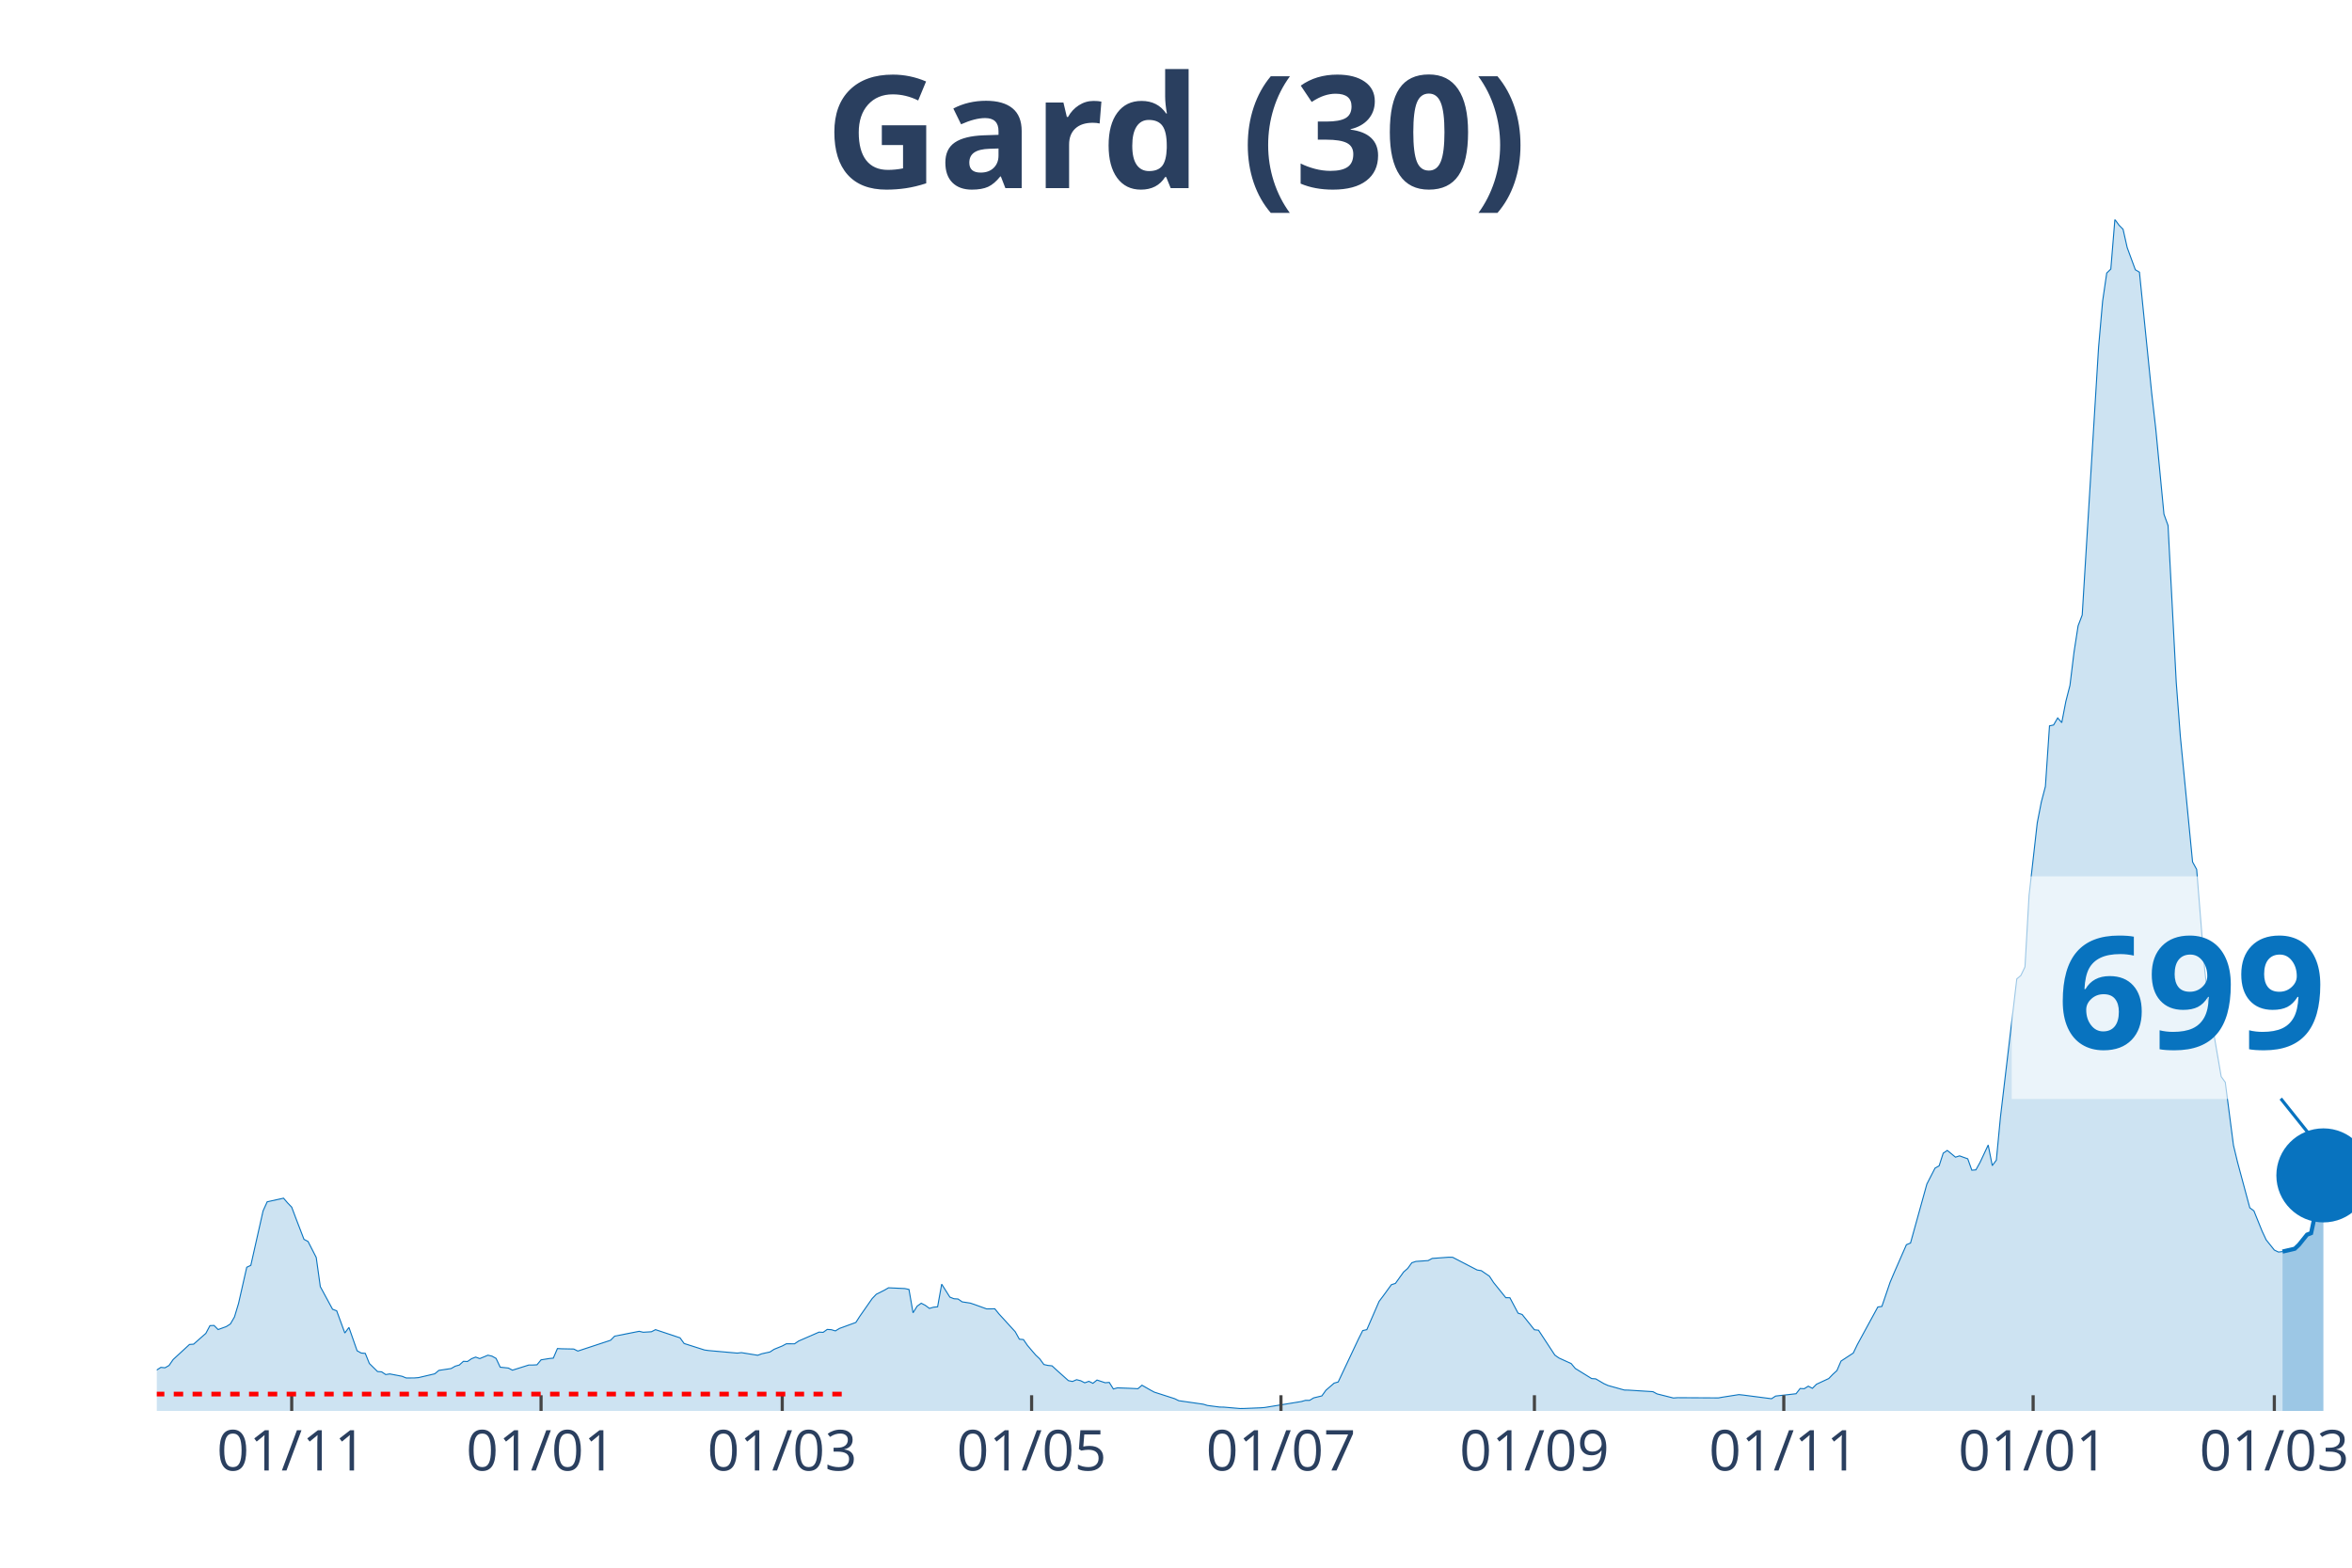
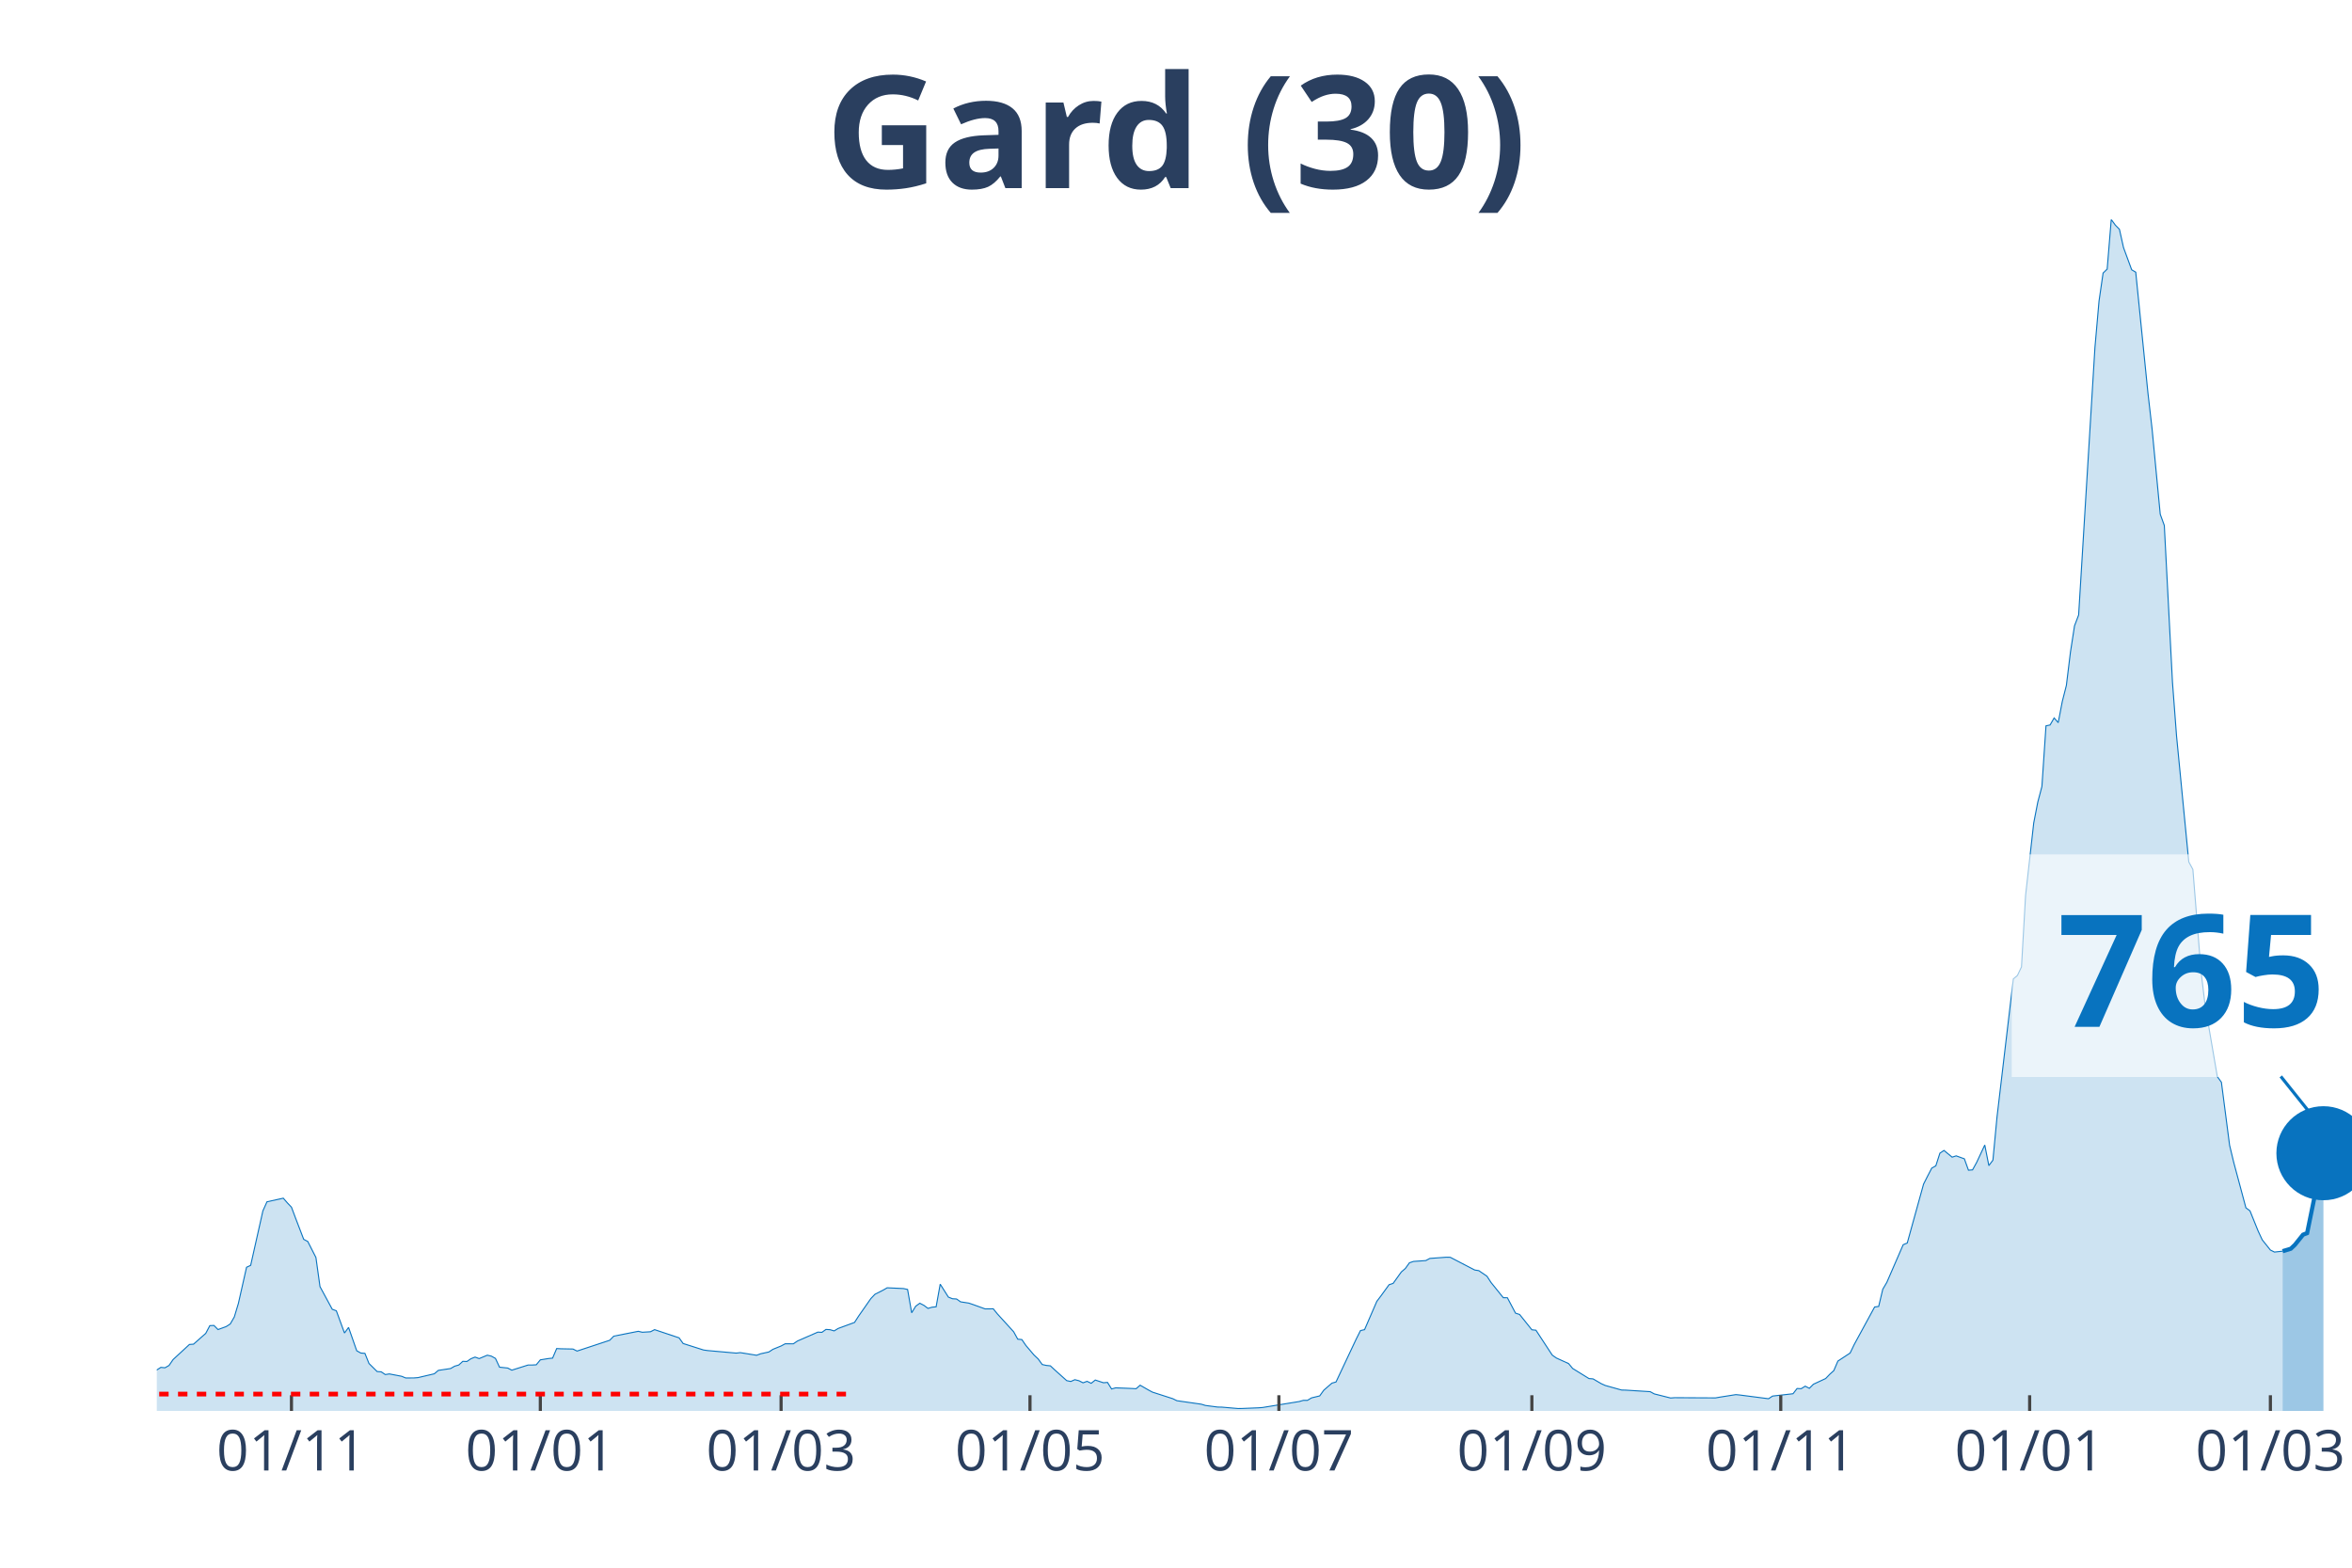
<svg xmlns="http://www.w3.org/2000/svg" class="main-svg" width="1125" height="750" style="" viewBox="0 0 750 500">
  <rect x="0" y="0" width="750" height="500" style="fill: rgb(0, 0, 0); fill-opacity: 0;" />
-   <defs id="defs-646231">
+   <defs id="defs-f9dc4d">
    <g class="clips">
-       <clipPath id="clip646231xyplot" class="plotclip">
+       <clipPath id="clipf9dc4dxyplot" class="plotclip">
        <rect width="700" height="380" />
      </clipPath>
-       <clipPath class="axesclip" id="clip646231x">
+       <clipPath class="axesclip" id="clipf9dc4dx">
        <rect x="50" y="0" width="700" height="500" />
      </clipPath>
-       <clipPath class="axesclip" id="clip646231y">
+       <clipPath class="axesclip" id="clipf9dc4dy">
        <rect x="0" y="70" width="750" height="380" />
      </clipPath>
-       <clipPath class="axesclip" id="clip646231xy">
+       <clipPath class="axesclip" id="clipf9dc4dxy">
        <rect x="50" y="70" width="700" height="380" />
      </clipPath>
    </g>
    <g class="gradients" />
  </defs>
  <g class="bglayer">
    <rect class="bg" x="50" y="70" width="700" height="380" style="fill: rgb(0, 0, 0); fill-opacity: 0; stroke-width: 0;" />
  </g>
  <g class="layer-below">
    <g class="imagelayer" />
    <g class="shapelayer" />
  </g>
  <g class="cartesianlayer">
    <g class="subplot xy">
      <g class="layer-subplot">
        <g class="shapelayer" />
        <g class="imagelayer" />
      </g>
      <g class="gridlayer">
        <g class="x">
-           <path class="xgrid crisp" transform="translate(93.02,0)" d="M0,70v380" style="stroke: rgb(255, 255, 255); stroke-opacity: 1; stroke-width: 1px;" />
-           <path class="xgrid crisp" transform="translate(172.53,0)" d="M0,70v380" style="stroke: rgb(255, 255, 255); stroke-opacity: 1; stroke-width: 1px;" />
-           <path class="xgrid crisp" transform="translate(249.44,0)" d="M0,70v380" style="stroke: rgb(255, 255, 255); stroke-opacity: 1; stroke-width: 1px;" />
-           <path class="xgrid crisp" transform="translate(328.96,0)" d="M0,70v380" style="stroke: rgb(255, 255, 255); stroke-opacity: 1; stroke-width: 1px;" />
-           <path class="xgrid crisp" transform="translate(408.47,0)" d="M0,70v380" style="stroke: rgb(255, 255, 255); stroke-opacity: 1; stroke-width: 1px;" />
-           <path class="xgrid crisp" transform="translate(489.29,0)" d="M0,70v380" style="stroke: rgb(255, 255, 255); stroke-opacity: 1; stroke-width: 1px;" />
-           <path class="xgrid crisp" transform="translate(568.81,0)" d="M0,70v380" style="stroke: rgb(255, 255, 255); stroke-opacity: 1; stroke-width: 1px;" />
-           <path class="xgrid crisp" transform="translate(648.32,0)" d="M0,70v380" style="stroke: rgb(255, 255, 255); stroke-opacity: 1; stroke-width: 1px;" />
-           <path class="xgrid crisp" transform="translate(725.23,0)" d="M0,70v380" style="stroke: rgb(255, 255, 255); stroke-opacity: 1; stroke-width: 1px;" />
+           <path class="xgrid crisp" transform="translate(92.94,0)" d="M0,70v380" style="stroke: rgb(255, 255, 255); stroke-opacity: 1; stroke-width: 1px;" />
+           <path class="xgrid crisp" transform="translate(172.3,0)" d="M0,70v380" style="stroke: rgb(255, 255, 255); stroke-opacity: 1; stroke-width: 1px;" />
+           <path class="xgrid crisp" transform="translate(249.07,0)" d="M0,70v380" style="stroke: rgb(255, 255, 255); stroke-opacity: 1; stroke-width: 1px;" />
+           <path class="xgrid crisp" transform="translate(328.44,0)" d="M0,70v380" style="stroke: rgb(255, 255, 255); stroke-opacity: 1; stroke-width: 1px;" />
+           <path class="xgrid crisp" transform="translate(407.81,0)" d="M0,70v380" style="stroke: rgb(255, 255, 255); stroke-opacity: 1; stroke-width: 1px;" />
+           <path class="xgrid crisp" transform="translate(488.48,0)" d="M0,70v380" style="stroke: rgb(255, 255, 255); stroke-opacity: 1; stroke-width: 1px;" />
+           <path class="xgrid crisp" transform="translate(567.84,0)" d="M0,70v380" style="stroke: rgb(255, 255, 255); stroke-opacity: 1; stroke-width: 1px;" />
+           <path class="xgrid crisp" transform="translate(647.21,0)" d="M0,70v380" style="stroke: rgb(255, 255, 255); stroke-opacity: 1; stroke-width: 1px;" />
+           <path class="xgrid crisp" transform="translate(723.98,0)" d="M0,70v380" style="stroke: rgb(255, 255, 255); stroke-opacity: 1; stroke-width: 1px;" />
        </g>
        <g class="y" />
      </g>
      <g class="zerolinelayer" />
      <path class="xlines-below" />
      <path class="ylines-below" />
      <g class="overlines-below" />
      <g class="xaxislayer-below" />
      <g class="yaxislayer-below" />
      <g class="overaxes-below" />
-       <g class="plot" transform="translate(50, 70)" clip-path="url('#clip646231xyplot')">
+       <g class="plot" transform="translate(50, 70)" clip-path="url('#clipf9dc4dxyplot')">
        <g class="scatterlayer mlayer">
-           <g class="trace scatter trace1733e6" style="stroke-miterlimit: 2;">
+           <g class="trace scatter tracef3afeb" style="stroke-miterlimit: 2;">
            <g class="fills">
              <g>
-                 <path class="js-fill" d="M677.84,380L-177.28,380L-177.28,379.01L-159.03,379.57L-157.73,379.66L-143.39,378.16L-142.09,378.18L-131.66,379.33L-130.35,379.28L-116.01,379.43L-114.71,379.47L-101.68,379.78L-100.37,379.74L-66.48,377.66L-65.18,377.47L-57.36,375.97L-56.05,375.75L-40.41,374.27L-39.11,373.63L-35.2,372.45L-33.89,372.31L-18.25,370.08L-16.95,369.65L-14.34,368.7L-13.04,368.32L-5.21,368.6L-3.91,368.72L-2.61,368.93L-1.3,367.77L1.3,366.11L2.61,366.24L3.91,365.5L5.21,363.61L10.43,358.8L11.73,358.71L15.64,355.26L16.95,352.8L18.25,352.74L19.55,354.05L22.16,353.1L23.46,352.27L24.77,350.02L26.07,345.7L28.68,334.18L29.98,333.57L33.89,316.2L35.2,313.3L40.41,312.15L41.71,313.65L43.02,315.02L44.32,318.48L46.93,325.27L48.23,325.96L50.84,331.06L52.14,340.36L56.05,347.58L57.36,348.06L59.96,355.15L61.27,353.37L63.87,360.81L65.18,361.54L66.48,361.64L67.78,364.87L70.39,367.44L71.69,367.53L73,368.4L74.3,368.2L78.21,368.95L79.52,369.49L82.12,369.48L83.43,369.38L88.64,368.16L89.94,367.07L93.85,366.48L95.16,365.73L96.46,365.36L97.77,364.18L99.07,364.24L100.37,363.34L101.68,362.83L102.98,363.31L105.59,362.23L106.89,362.53L108.19,363.25L109.5,366.05L112.1,366.32L113.41,367L118.62,365.36L119.93,365.36L121.23,365.29L122.53,363.71L125.14,363.29L126.44,363.16L127.75,360.11L129.05,360.18L132.96,360.26L134.26,360.91L144.69,357.47L146,356.15L153.82,354.61L155.12,354.91L157.73,354.75L159.03,354.08L166.85,356.69L168.16,358.5L174.67,360.57L175.98,360.75L185.1,361.56L186.41,361.41L191.62,362.25L192.92,361.77L195.53,361.2L196.83,360.35L199.44,359.29L200.74,358.59L203.35,358.6L204.66,357.71L211.17,354.87L212.48,354.94L213.78,354.01L215.08,354.09L216.39,354.48L217.69,353.69L222.91,351.78L224.21,349.76L228.12,344.16L229.42,342.8L232.03,341.48L233.33,340.73L238.55,340.97L239.85,341.26L241.15,348.7L242.46,346.59L243.76,345.65L245.07,346.33L246.37,347.3L247.67,346.92L248.98,346.79L250.28,339.57L252.89,343.7L254.19,344.22L255.49,344.3L256.8,345.21L259.4,345.61L260.71,346.05L264.62,347.46L265.92,347.45L267.23,347.43L268.53,349.04L273.74,354.75L275.05,357.12L276.35,357.24L277.65,359.13L280.26,362.19L281.56,363.41L282.87,365.2L284.17,365.49L285.47,365.62L286.78,366.84L290.69,370.34L291.99,370.61L293.3,370.04L294.6,370.37L295.9,371.03L297.21,370.56L298.51,371.19L299.81,370.15L302.42,371.01L303.72,370.91L305.03,373L306.33,372.64L310.24,372.79L311.55,372.85L312.85,372.92L314.15,371.8L316.76,373.3L318.06,374L324.58,376.1L325.88,376.74L333.71,377.86L335.01,378.26L338.92,378.77L340.22,378.79L345.44,379.24L346.74,379.22L351.96,379.01L353.26,378.91L364.99,377L366.29,376.63L367.6,376.63L368.9,375.84L371.51,375.21L372.81,373.4L375.42,371.14L376.72,370.77L381.94,359.7L383.24,356.95L384.54,354.37L385.85,354.08L389.76,345.06L391.06,343.34L393.67,339.75L394.97,339.32L397.58,335.69L398.88,334.56L400.19,332.75L401.49,332.32L405.4,332.05L406.7,331.36L411.92,330.98L413.22,331L421.04,335.06L422.35,335.26L424.95,337.04L426.26,339.04L430.17,343.89L431.47,343.9L434.08,348.82L435.38,349.24L439.29,354.12L440.6,354.26L445.81,362.2L447.11,363.12L451.02,364.9L452.33,366.46L457.54,369.68L458.85,369.78L461.45,371.3L462.76,371.89L467.97,373.34L469.27,373.37L477.09,373.86L478.4,374.57L483.61,375.88L484.92,375.78L497.95,375.85L499.26,375.62L504.47,374.8L505.77,374.93L514.9,376.11L516.2,375.26L522.72,374.52L524.02,372.85L525.33,372.91L526.63,372.11L527.93,372.79L529.24,371.49L533.15,369.67L534.45,368.32L535.75,367.14L537.06,364.1L540.97,361.54L542.27,358.83L548.79,346.86L550.09,346.67L552.7,338.99L554,335.92L557.91,326.99L559.22,326.45L564.43,307.66L565.74,305.09L567.04,302.56L568.34,301.83L569.65,297.79L570.95,296.92L573.56,299.06L574.86,298.65L577.47,299.59L578.77,303.22L580.07,303.12L581.38,300.76L583.99,295.19L585.29,301.76L586.59,300.02L587.9,286.27L593.11,242.21L594.41,241.12L595.72,238.38L597.02,215.58L599.63,192.48L600.93,185.8L602.23,180.84L603.54,161.5L604.84,161.23L606.15,158.98L607.45,160.47L608.75,153.72L610.06,148.61L611.36,137.98L612.66,129.59L613.97,126.15L619.18,40.82L620.48,26.04L621.79,17.08L623.09,15.82L624.39,0L625.7,1.81L627,3.13L628.31,8.96L630.91,16.03L632.22,16.81L636.13,55.43L637.43,66.81L640.04,94.01L641.34,97.59L643.95,147.55L645.25,164.73L649.16,204.91L650.47,207.3L653.07,239.76L654.38,250.65L658.29,273.38L659.59,275.18L662.2,295.27L663.5,300.67L667.41,315.22L668.72,316.19L671.32,322.63L672.63,325.44L675.23,328.69L676.54,329.33L677.84,329.18" style="fill: rgb(8, 115, 191); fill-opacity: 0.2; stroke-width: 0;" />
+                 <path class="js-fill" d="M677.88,380L-176.95,380L-176.95,379.01L-158.74,379.57L-157.43,379.66L-143.12,378.16L-141.82,378.18L-131.41,379.33L-130.11,379.28L-115.8,379.43L-114.5,379.47L-101.49,379.78L-100.19,379.74L-66.36,377.66L-65.06,377.47L-57.25,375.97L-55.95,375.75L-40.33,374.27L-39.03,373.63L-35.13,372.45L-33.83,372.31L-18.22,370.08L-16.91,369.65L-14.31,368.7L-13.01,368.32L-5.2,368.6L-3.9,368.72L-2.6,368.93L-1.3,367.77L1.3,366.11L2.6,366.24L3.9,365.5L5.2,363.61L10.41,358.8L11.71,358.71L15.61,355.26L16.91,352.8L18.22,352.74L19.52,354.05L22.12,353.1L23.42,352.27L24.72,350.02L26.02,345.7L28.62,334.18L29.93,333.57L33.83,316.2L35.13,313.3L40.33,312.15L41.64,313.65L42.94,315.02L44.24,318.48L46.84,325.27L48.14,325.96L50.74,331.06L52.04,340.36L55.95,347.58L57.25,348.06L59.85,355.15L61.15,353.37L63.75,360.81L65.06,361.54L66.36,361.64L67.66,364.87L70.26,367.44L71.56,367.53L72.86,368.4L74.16,368.2L78.07,368.95L79.37,369.49L81.97,369.48L83.27,369.38L88.48,368.16L89.78,367.07L93.68,366.48L94.98,365.73L96.28,365.36L97.58,364.18L98.88,364.24L100.19,363.34L101.49,362.83L102.79,363.31L105.39,362.23L106.69,362.53L107.99,363.25L109.29,366.05L111.9,366.32L113.2,367L118.4,365.36L119.7,365.36L121,365.29L122.3,363.71L124.91,363.29L126.21,363.16L127.51,360.11L128.81,360.18L132.71,360.26L134.01,360.91L144.42,357.47L145.72,356.15L153.53,354.61L154.83,354.91L157.43,354.75L158.74,354.08L166.54,356.69L167.84,358.5L174.35,360.57L175.65,360.75L184.76,361.56L186.06,361.41L191.26,362.25L192.57,361.77L195.17,361.2L196.47,360.35L199.07,359.29L200.37,358.59L202.97,358.6L204.28,357.71L210.78,354.87L212.08,354.94L213.38,354.01L214.68,354.09L215.99,354.48L217.29,353.69L222.49,351.78L223.79,349.76L227.7,344.16L229,342.8L231.6,341.48L232.9,340.73L238.1,340.97L239.41,341.26L240.71,348.7L242.01,346.59L243.31,345.65L244.61,346.33L245.91,347.3L247.21,346.92L248.51,346.79L249.81,339.57L252.42,343.7L253.72,344.22L255.02,344.3L256.32,345.21L258.92,345.61L260.22,346.05L264.13,347.46L265.43,347.45L266.73,347.43L268.03,349.04L273.23,354.75L274.54,357.12L275.84,357.24L277.14,359.13L279.74,362.19L281.04,363.41L282.34,365.2L283.64,365.49L284.94,365.62L286.25,366.84L290.15,370.34L291.45,370.61L292.75,370.04L294.05,370.37L295.35,371.03L296.65,370.56L297.96,371.19L299.26,370.15L301.86,371.01L303.16,370.91L304.46,373L305.76,372.64L309.67,372.79L310.97,372.85L312.27,372.92L313.57,371.8L316.17,373.3L317.47,374L323.98,376.1L325.28,376.74L333.09,377.86L334.39,378.26L338.29,378.77L339.59,378.79L344.8,379.24L346.1,379.22L351.3,379.01L352.6,378.91L364.31,377L365.61,376.63L366.91,376.63L368.22,375.84L370.82,375.21L372.12,373.4L374.72,371.14L376.02,370.77L381.23,359.7L382.53,356.95L383.83,354.37L385.13,354.08L389.03,345.06L390.33,343.34L392.94,339.75L394.24,339.32L396.84,335.69L398.14,334.56L399.44,332.75L400.74,332.32L404.65,332.05L405.95,331.36L411.15,330.98L412.45,331L420.26,335.06L421.56,335.26L424.16,337.04L425.46,339.04L429.37,343.89L430.67,343.9L433.27,348.82L434.57,349.24L438.48,354.12L439.78,354.26L444.98,362.2L446.28,363.12L450.19,364.9L451.49,366.46L456.69,369.68L457.99,369.78L460.59,371.3L461.9,371.89L467.1,373.34L468.4,373.37L476.21,373.86L477.51,374.57L482.71,375.88L484.01,375.78L497.03,375.85L498.33,375.62L503.53,374.8L504.83,374.93L513.94,376.11L515.24,375.26L521.75,374.52L523.05,372.85L524.35,372.91L525.65,372.11L526.95,372.79L528.25,371.49L532.16,369.67L533.46,368.32L534.76,367.14L536.06,364.1L539.96,361.54L541.26,358.83L547.77,346.86L549.07,346.67L550.37,341.2L551.67,338.99L556.88,326.99L558.18,326.45L563.38,307.66L564.68,305.09L565.99,302.56L567.29,301.83L568.59,297.79L569.89,296.92L572.49,299.06L573.79,298.65L576.39,299.59L577.7,303.22L579,303.12L580.3,300.76L582.9,295.19L584.2,301.76L585.5,300.02L586.8,286.27L592.01,242.21L593.31,241.12L594.61,238.38L595.91,215.58L598.51,192.48L599.81,185.8L601.12,180.84L602.42,161.5L603.72,161.23L605.02,158.98L606.32,160.47L607.62,153.72L608.92,148.61L610.22,137.98L611.52,129.59L612.83,126.15L618.03,40.82L619.33,26.04L620.63,17.08L621.93,15.82L623.23,0L624.54,1.81L625.84,3.13L627.14,8.96L629.74,16.03L631.04,16.81L634.94,55.43L636.25,66.81L638.85,94.01L640.15,97.59L642.75,147.55L644.05,164.73L647.96,204.91L649.26,207.3L651.86,239.76L653.16,250.65L657.06,273.38L658.36,275.18L660.97,295.27L662.27,300.67L666.17,315.22L667.47,316.19L670.07,322.63L671.38,325.44L673.98,328.69L675.28,329.33L677.88,329.05" style="fill: rgb(8, 115, 191); fill-opacity: 0.2; stroke-width: 0;" />
              </g>
            </g>
            <g class="errorbars" />
            <g class="lines">
-               <path class="js-line" d="M-177.28,379.01L-159.03,379.57L-157.73,379.66L-143.39,378.16L-142.09,378.18L-131.66,379.33L-130.35,379.28L-116.01,379.43L-114.71,379.47L-101.68,379.78L-100.37,379.74L-66.48,377.66L-65.18,377.47L-57.36,375.97L-56.05,375.75L-40.41,374.27L-39.11,373.63L-35.2,372.45L-33.89,372.31L-18.25,370.08L-16.95,369.65L-14.34,368.7L-13.04,368.32L-5.21,368.6L-3.91,368.72L-2.61,368.93L-1.3,367.77L1.3,366.11L2.61,366.24L3.91,365.5L5.21,363.61L10.43,358.8L11.73,358.71L15.64,355.26L16.95,352.8L18.25,352.74L19.55,354.05L22.16,353.1L23.46,352.27L24.77,350.02L26.07,345.7L28.68,334.18L29.98,333.57L33.89,316.2L35.2,313.3L40.41,312.15L41.71,313.65L43.02,315.02L44.32,318.48L46.93,325.27L48.23,325.96L50.84,331.06L52.14,340.36L56.05,347.58L57.36,348.06L59.96,355.15L61.27,353.37L63.87,360.81L65.18,361.54L66.48,361.64L67.78,364.87L70.39,367.44L71.69,367.53L73,368.4L74.3,368.2L78.21,368.95L79.52,369.49L82.12,369.48L83.43,369.38L88.64,368.16L89.94,367.07L93.85,366.48L95.16,365.73L96.46,365.36L97.77,364.18L99.07,364.24L100.37,363.34L101.68,362.83L102.98,363.31L105.59,362.23L106.89,362.53L108.19,363.25L109.5,366.05L112.1,366.32L113.41,367L118.62,365.36L119.93,365.36L121.23,365.29L122.53,363.71L125.14,363.29L126.44,363.16L127.75,360.11L129.05,360.18L132.96,360.26L134.26,360.91L144.69,357.47L146,356.15L153.82,354.61L155.12,354.91L157.73,354.75L159.03,354.08L166.85,356.69L168.16,358.5L174.67,360.57L175.98,360.75L185.1,361.56L186.41,361.41L191.62,362.25L192.92,361.77L195.53,361.2L196.83,360.35L199.44,359.29L200.74,358.59L203.35,358.6L204.66,357.71L211.17,354.87L212.48,354.94L213.78,354.01L215.08,354.09L216.39,354.48L217.69,353.69L222.91,351.78L224.21,349.76L228.12,344.16L229.42,342.8L232.03,341.48L233.33,340.73L238.55,340.97L239.85,341.26L241.15,348.7L242.46,346.59L243.76,345.65L245.07,346.33L246.37,347.3L247.67,346.92L248.98,346.79L250.28,339.57L252.89,343.7L254.19,344.22L255.49,344.3L256.8,345.21L259.4,345.61L260.71,346.05L264.62,347.46L265.92,347.45L267.23,347.43L268.53,349.04L273.74,354.75L275.05,357.12L276.35,357.24L277.65,359.13L280.26,362.19L281.56,363.41L282.87,365.2L284.17,365.49L285.47,365.62L286.78,366.84L290.69,370.34L291.99,370.61L293.3,370.04L294.6,370.37L295.9,371.03L297.21,370.56L298.51,371.19L299.81,370.15L302.42,371.01L303.72,370.91L305.03,373L306.33,372.64L310.24,372.79L311.55,372.85L312.85,372.92L314.15,371.8L316.76,373.3L318.06,374L324.58,376.1L325.88,376.74L333.71,377.86L335.01,378.26L338.92,378.77L340.22,378.79L345.44,379.24L346.74,379.22L351.96,379.01L353.26,378.91L364.99,377L366.29,376.63L367.6,376.63L368.9,375.84L371.51,375.21L372.81,373.4L375.42,371.14L376.72,370.77L381.94,359.7L383.24,356.95L384.54,354.37L385.85,354.08L389.76,345.06L391.06,343.34L393.67,339.75L394.97,339.32L397.58,335.69L398.88,334.56L400.19,332.75L401.49,332.32L405.4,332.05L406.7,331.36L411.92,330.98L413.22,331L421.04,335.06L422.35,335.26L424.95,337.04L426.26,339.04L430.17,343.89L431.47,343.9L434.08,348.82L435.38,349.24L439.29,354.12L440.6,354.26L445.81,362.2L447.11,363.12L451.02,364.9L452.33,366.46L457.54,369.68L458.85,369.78L461.45,371.3L462.76,371.89L467.97,373.34L469.27,373.37L477.09,373.86L478.4,374.57L483.61,375.88L484.92,375.78L497.95,375.85L499.26,375.62L504.47,374.8L505.77,374.93L514.9,376.11L516.2,375.26L522.72,374.52L524.02,372.85L525.33,372.91L526.63,372.11L527.93,372.79L529.24,371.49L533.15,369.67L534.45,368.32L535.75,367.14L537.06,364.1L540.97,361.54L542.27,358.83L548.79,346.86L550.09,346.67L552.7,338.99L554,335.92L557.91,326.99L559.22,326.45L564.43,307.66L565.74,305.09L567.04,302.56L568.34,301.83L569.65,297.79L570.95,296.92L573.56,299.06L574.86,298.65L577.47,299.59L578.77,303.22L580.07,303.12L581.38,300.76L583.99,295.19L585.29,301.76L586.59,300.02L587.9,286.27L593.11,242.21L594.41,241.12L595.72,238.38L597.02,215.58L599.63,192.48L600.93,185.8L602.23,180.84L603.54,161.5L604.84,161.23L606.15,158.98L607.45,160.47L608.75,153.72L610.06,148.61L611.36,137.98L612.66,129.59L613.97,126.15L619.18,40.82L620.48,26.04L621.79,17.08L623.09,15.82L624.39,0L625.7,1.81L627,3.13L628.31,8.96L630.91,16.03L632.22,16.81L636.13,55.43L637.43,66.81L640.04,94.01L641.34,97.59L643.95,147.55L645.25,164.73L649.16,204.91L650.47,207.3L653.07,239.76L654.38,250.65L658.29,273.38L659.59,275.18L662.2,295.27L663.5,300.67L667.41,315.22L668.72,316.19L671.32,322.63L672.63,325.44L675.23,328.69L676.54,329.33L677.84,329.18" style="vector-effect: non-scaling-stroke; fill: none; stroke: rgb(8, 115, 191); stroke-opacity: 1; stroke-width: 0.5px; opacity: 1;" />
+               <path class="js-line" d="M-176.95,379.01L-158.74,379.57L-157.43,379.66L-143.12,378.16L-141.82,378.18L-131.41,379.33L-130.11,379.28L-115.8,379.43L-114.5,379.47L-101.49,379.78L-100.19,379.74L-66.36,377.66L-65.06,377.47L-57.25,375.97L-55.95,375.75L-40.33,374.27L-39.03,373.63L-35.13,372.45L-33.83,372.31L-18.22,370.08L-16.91,369.65L-14.31,368.7L-13.01,368.32L-5.2,368.6L-3.9,368.72L-2.6,368.93L-1.3,367.77L1.3,366.11L2.6,366.24L3.9,365.5L5.2,363.61L10.41,358.8L11.71,358.71L15.61,355.26L16.91,352.8L18.22,352.74L19.52,354.05L22.12,353.1L23.42,352.27L24.72,350.02L26.02,345.7L28.62,334.18L29.93,333.57L33.83,316.2L35.13,313.3L40.33,312.15L41.64,313.65L42.94,315.02L44.24,318.48L46.84,325.27L48.14,325.96L50.74,331.06L52.04,340.36L55.95,347.58L57.25,348.06L59.85,355.15L61.15,353.37L63.75,360.81L65.06,361.54L66.36,361.64L67.66,364.87L70.26,367.44L71.56,367.53L72.86,368.4L74.16,368.2L78.07,368.95L79.37,369.49L81.97,369.48L83.27,369.38L88.48,368.16L89.78,367.07L93.68,366.48L94.98,365.73L96.28,365.36L97.58,364.18L98.88,364.24L100.19,363.34L101.49,362.83L102.79,363.31L105.39,362.23L106.69,362.53L107.99,363.25L109.29,366.05L111.9,366.32L113.2,367L118.4,365.36L119.7,365.36L121,365.29L122.3,363.71L124.91,363.29L126.21,363.16L127.51,360.11L128.81,360.18L132.71,360.26L134.01,360.91L144.42,357.47L145.72,356.15L153.53,354.61L154.83,354.91L157.43,354.75L158.74,354.08L166.54,356.69L167.84,358.5L174.35,360.57L175.65,360.75L184.76,361.56L186.06,361.41L191.26,362.25L192.57,361.77L195.17,361.2L196.47,360.35L199.07,359.29L200.37,358.59L202.97,358.6L204.28,357.71L210.78,354.87L212.08,354.94L213.38,354.01L214.68,354.09L215.99,354.48L217.29,353.69L222.49,351.78L223.79,349.76L227.7,344.16L229,342.8L231.6,341.48L232.9,340.73L238.1,340.97L239.41,341.26L240.71,348.7L242.01,346.59L243.31,345.65L244.61,346.33L245.91,347.3L247.21,346.92L248.51,346.79L249.81,339.57L252.42,343.7L253.72,344.22L255.02,344.3L256.32,345.21L258.92,345.61L260.22,346.05L264.13,347.46L265.43,347.45L266.73,347.43L268.03,349.04L273.23,354.75L274.54,357.12L275.84,357.24L277.14,359.13L279.74,362.19L281.04,363.41L282.34,365.2L283.64,365.49L284.94,365.62L286.25,366.84L290.15,370.34L291.45,370.61L292.75,370.04L294.05,370.37L295.35,371.03L296.65,370.56L297.96,371.19L299.26,370.15L301.86,371.01L303.16,370.91L304.46,373L305.76,372.64L309.67,372.79L310.97,372.85L312.27,372.92L313.57,371.8L316.17,373.3L317.47,374L323.98,376.1L325.28,376.74L333.09,377.86L334.39,378.26L338.29,378.77L339.59,378.79L344.8,379.24L346.1,379.22L351.3,379.01L352.6,378.91L364.31,377L365.61,376.63L366.91,376.63L368.22,375.84L370.82,375.21L372.12,373.4L374.72,371.14L376.02,370.77L381.23,359.7L382.53,356.95L383.83,354.37L385.13,354.08L389.03,345.06L390.33,343.34L392.94,339.75L394.24,339.32L396.84,335.69L398.14,334.56L399.44,332.75L400.74,332.32L404.65,332.05L405.95,331.36L411.15,330.98L412.45,331L420.26,335.06L421.56,335.26L424.16,337.04L425.46,339.04L429.37,343.89L430.67,343.9L433.27,348.82L434.57,349.24L438.48,354.12L439.78,354.26L444.98,362.2L446.28,363.12L450.19,364.9L451.49,366.46L456.69,369.68L457.99,369.78L460.59,371.3L461.9,371.89L467.1,373.34L468.4,373.37L476.21,373.86L477.51,374.57L482.71,375.88L484.01,375.78L497.03,375.85L498.33,375.62L503.53,374.8L504.83,374.93L513.94,376.11L515.24,375.26L521.75,374.52L523.05,372.85L524.35,372.91L525.65,372.11L526.95,372.79L528.25,371.49L532.16,369.67L533.46,368.32L534.76,367.14L536.06,364.1L539.96,361.54L541.26,358.83L547.77,346.86L549.07,346.67L550.37,341.2L551.67,338.99L556.88,326.99L558.18,326.45L563.38,307.66L564.68,305.09L565.99,302.56L567.29,301.83L568.59,297.79L569.89,296.92L572.49,299.06L573.79,298.65L576.39,299.59L577.7,303.22L579,303.12L580.3,300.76L582.9,295.19L584.2,301.76L585.5,300.02L586.8,286.27L592.01,242.21L593.31,241.12L594.61,238.38L595.91,215.58L598.51,192.48L599.81,185.8L601.12,180.84L602.42,161.5L603.72,161.23L605.02,158.98L606.32,160.47L607.62,153.72L608.92,148.61L610.22,137.98L611.52,129.59L612.83,126.15L618.03,40.82L619.33,26.04L620.63,17.08L621.93,15.82L623.23,0L624.54,1.81L625.84,3.13L627.14,8.96L629.74,16.03L631.04,16.81L634.94,55.43L636.25,66.81L638.85,94.01L640.15,97.59L642.75,147.55L644.05,164.73L647.96,204.91L649.26,207.3L651.86,239.76L653.16,250.65L657.06,273.38L658.36,275.18L660.97,295.27L662.27,300.67L666.17,315.22L667.47,316.19L670.07,322.63L671.38,325.44L673.98,328.69L675.28,329.33L677.88,329.05" style="vector-effect: non-scaling-stroke; fill: none; stroke: rgb(8, 115, 191); stroke-opacity: 1; stroke-width: 0.5px; opacity: 1;" />
            </g>
            <g class="points" />
            <g class="text" />
          </g>
-           <g class="trace scatter trace2bb2b2" style="stroke-miterlimit: 2;">
+           <g class="trace scatter tracec5cfac" style="stroke-miterlimit: 2;">
            <g class="fills">
              <g>
-                 <path class="js-fill" d="M690.88,380L677.84,380L677.84,329.18L681.75,328.27L683.05,327.04L685.66,323.79L686.96,323.29L690.88,304.88" style="fill: rgb(8, 115, 191); fill-opacity: 0.4; stroke-width: 0;" />
+                 <path class="js-fill" d="M690.89,380L677.88,380L677.88,329.05L680.48,328.27L681.78,327.04L684.39,323.79L685.69,323.29L690.89,297.81" style="fill: rgb(8, 115, 191); fill-opacity: 0.4; stroke-width: 0;" />
              </g>
            </g>
            <g class="errorbars" />
            <g class="lines">
-               <path class="js-line" d="M677.84,329.18L681.75,328.27L683.05,327.04L685.66,323.79L686.96,323.29L690.88,304.88" style="vector-effect: non-scaling-stroke; fill: none; stroke: rgb(8, 115, 191); stroke-opacity: 1; stroke-width: 2px; opacity: 1;" />
+               <path class="js-line" d="M677.88,329.05L680.48,328.27L681.78,327.04L684.39,323.79L685.69,323.29L690.89,297.81" style="vector-effect: non-scaling-stroke; fill: none; stroke: rgb(8, 115, 191); stroke-opacity: 1; stroke-width: 2px; opacity: 1;" />
            </g>
            <g class="points" />
            <g class="text" />
          </g>
-           <g class="trace scatter trace243742" style="stroke-miterlimit: 2; opacity: 1;">
+           <g class="trace scatter trace6aceb8" style="stroke-miterlimit: 2; opacity: 1;">
            <g class="fills" />
            <g class="errorbars" />
            <g class="lines" />
            <g class="points">
-               <path class="point" transform="translate(690.88,304.88)" d="M15,0A15,15 0 1,1 0,-15A15,15 0 0,1 15,0Z" style="opacity: 1; stroke-width: 0px; fill: rgb(8, 115, 191); fill-opacity: 1;" />
+               <path class="point" transform="translate(690.89,297.81)" d="M15,0A15,15 0 1,1 0,-15A15,15 0 0,1 15,0Z" style="opacity: 1; stroke-width: 0px; fill: rgb(8, 115, 191); fill-opacity: 1;" />
            </g>
            <g class="text" />
          </g>
        </g>
      </g>
      <g class="overplot" />
      <path class="xlines-above crisp" style="fill: none; stroke-width: 1px; stroke: rgb(0, 0, 0); stroke-opacity: 0;" d="" />
      <path class="ylines-above crisp" style="fill: none;" d="M0,0" />
      <g class="overlines-above" />
      <g class="xaxislayer-above">
-         <path class="xtick ticks crisp" d="M0,450v-5" transform="translate(93.02,0)" style="stroke: rgb(68, 68, 68); stroke-opacity: 1; stroke-width: 1px;" />
-         <path class="xtick ticks crisp" d="M0,450v-5" transform="translate(172.53,0)" style="stroke: rgb(68, 68, 68); stroke-opacity: 1; stroke-width: 1px;" />
-         <path class="xtick ticks crisp" d="M0,450v-5" transform="translate(249.44,0)" style="stroke: rgb(68, 68, 68); stroke-opacity: 1; stroke-width: 1px;" />
-         <path class="xtick ticks crisp" d="M0,450v-5" transform="translate(328.96,0)" style="stroke: rgb(68, 68, 68); stroke-opacity: 1; stroke-width: 1px;" />
-         <path class="xtick ticks crisp" d="M0,450v-5" transform="translate(408.47,0)" style="stroke: rgb(68, 68, 68); stroke-opacity: 1; stroke-width: 1px;" />
-         <path class="xtick ticks crisp" d="M0,450v-5" transform="translate(489.29,0)" style="stroke: rgb(68, 68, 68); stroke-opacity: 1; stroke-width: 1px;" />
-         <path class="xtick ticks crisp" d="M0,450v-5" transform="translate(568.81,0)" style="stroke: rgb(68, 68, 68); stroke-opacity: 1; stroke-width: 1px;" />
-         <path class="xtick ticks crisp" d="M0,450v-5" transform="translate(648.32,0)" style="stroke: rgb(68, 68, 68); stroke-opacity: 1; stroke-width: 1px;" />
-         <path class="xtick ticks crisp" d="M0,450v-5" transform="translate(725.23,0)" style="stroke: rgb(68, 68, 68); stroke-opacity: 1; stroke-width: 1px;" />
+         <path class="xtick ticks crisp" d="M0,450v-5" transform="translate(92.94,0)" style="stroke: rgb(68, 68, 68); stroke-opacity: 1; stroke-width: 1px;" />
+         <path class="xtick ticks crisp" d="M0,450v-5" transform="translate(172.3,0)" style="stroke: rgb(68, 68, 68); stroke-opacity: 1; stroke-width: 1px;" />
+         <path class="xtick ticks crisp" d="M0,450v-5" transform="translate(249.07,0)" style="stroke: rgb(68, 68, 68); stroke-opacity: 1; stroke-width: 1px;" />
+         <path class="xtick ticks crisp" d="M0,450v-5" transform="translate(328.44,0)" style="stroke: rgb(68, 68, 68); stroke-opacity: 1; stroke-width: 1px;" />
+         <path class="xtick ticks crisp" d="M0,450v-5" transform="translate(407.81,0)" style="stroke: rgb(68, 68, 68); stroke-opacity: 1; stroke-width: 1px;" />
+         <path class="xtick ticks crisp" d="M0,450v-5" transform="translate(488.48,0)" style="stroke: rgb(68, 68, 68); stroke-opacity: 1; stroke-width: 1px;" />
+         <path class="xtick ticks crisp" d="M0,450v-5" transform="translate(567.84,0)" style="stroke: rgb(68, 68, 68); stroke-opacity: 1; stroke-width: 1px;" />
+         <path class="xtick ticks crisp" d="M0,450v-5" transform="translate(647.21,0)" style="stroke: rgb(68, 68, 68); stroke-opacity: 1; stroke-width: 1px;" />
+         <path class="xtick ticks crisp" d="M0,450v-5" transform="translate(723.98,0)" style="stroke: rgb(68, 68, 68); stroke-opacity: 1; stroke-width: 1px;" />
        <g class="xtick">
-           <text text-anchor="middle" x="0" y="469" transform="translate(93.02,0)" style="font-family: 'Open Sans', verdana, arial, sans-serif; font-size: 18px; fill: rgb(42, 63, 95); fill-opacity: 1; white-space: pre;">01/11</text>
+           <text text-anchor="middle" x="0" y="469" transform="translate(92.94,0)" style="font-family: 'Open Sans', verdana, arial, sans-serif; font-size: 18px; fill: rgb(42, 63, 95); fill-opacity: 1; white-space: pre;">01/11</text>
        </g>
        <g class="xtick">
-           <text text-anchor="middle" x="0" y="469" transform="translate(172.53,0)" style="font-family: 'Open Sans', verdana, arial, sans-serif; font-size: 18px; fill: rgb(42, 63, 95); fill-opacity: 1; white-space: pre;">01/01</text>
+           <text text-anchor="middle" x="0" y="469" transform="translate(172.3,0)" style="font-family: 'Open Sans', verdana, arial, sans-serif; font-size: 18px; fill: rgb(42, 63, 95); fill-opacity: 1; white-space: pre;">01/01</text>
        </g>
        <g class="xtick">
-           <text text-anchor="middle" x="0" y="469" transform="translate(249.44,0)" style="font-family: 'Open Sans', verdana, arial, sans-serif; font-size: 18px; fill: rgb(42, 63, 95); fill-opacity: 1; white-space: pre;">01/03</text>
+           <text text-anchor="middle" x="0" y="469" transform="translate(249.07,0)" style="font-family: 'Open Sans', verdana, arial, sans-serif; font-size: 18px; fill: rgb(42, 63, 95); fill-opacity: 1; white-space: pre;">01/03</text>
        </g>
        <g class="xtick">
-           <text text-anchor="middle" x="0" y="469" transform="translate(328.96,0)" style="font-family: 'Open Sans', verdana, arial, sans-serif; font-size: 18px; fill: rgb(42, 63, 95); fill-opacity: 1; white-space: pre;">01/05</text>
+           <text text-anchor="middle" x="0" y="469" transform="translate(328.44,0)" style="font-family: 'Open Sans', verdana, arial, sans-serif; font-size: 18px; fill: rgb(42, 63, 95); fill-opacity: 1; white-space: pre;">01/05</text>
        </g>
        <g class="xtick">
-           <text text-anchor="middle" x="0" y="469" transform="translate(408.47,0)" style="font-family: 'Open Sans', verdana, arial, sans-serif; font-size: 18px; fill: rgb(42, 63, 95); fill-opacity: 1; white-space: pre;">01/07</text>
+           <text text-anchor="middle" x="0" y="469" transform="translate(407.81,0)" style="font-family: 'Open Sans', verdana, arial, sans-serif; font-size: 18px; fill: rgb(42, 63, 95); fill-opacity: 1; white-space: pre;">01/07</text>
        </g>
        <g class="xtick">
-           <text text-anchor="middle" x="0" y="469" transform="translate(489.29,0)" style="font-family: 'Open Sans', verdana, arial, sans-serif; font-size: 18px; fill: rgb(42, 63, 95); fill-opacity: 1; white-space: pre;">01/09</text>
+           <text text-anchor="middle" x="0" y="469" transform="translate(488.48,0)" style="font-family: 'Open Sans', verdana, arial, sans-serif; font-size: 18px; fill: rgb(42, 63, 95); fill-opacity: 1; white-space: pre;">01/09</text>
        </g>
        <g class="xtick">
-           <text text-anchor="middle" x="0" y="469" transform="translate(568.81,0)" style="font-family: 'Open Sans', verdana, arial, sans-serif; font-size: 18px; fill: rgb(42, 63, 95); fill-opacity: 1; white-space: pre;">01/11</text>
+           <text text-anchor="middle" x="0" y="469" transform="translate(567.84,0)" style="font-family: 'Open Sans', verdana, arial, sans-serif; font-size: 18px; fill: rgb(42, 63, 95); fill-opacity: 1; white-space: pre;">01/11</text>
        </g>
        <g class="xtick">
-           <text text-anchor="middle" x="0" y="469" transform="translate(648.32,0)" style="font-family: 'Open Sans', verdana, arial, sans-serif; font-size: 18px; fill: rgb(42, 63, 95); fill-opacity: 1; white-space: pre;">01/01</text>
+           <text text-anchor="middle" x="0" y="469" transform="translate(647.21,0)" style="font-family: 'Open Sans', verdana, arial, sans-serif; font-size: 18px; fill: rgb(42, 63, 95); fill-opacity: 1; white-space: pre;">01/01</text>
        </g>
        <g class="xtick">
-           <text text-anchor="middle" x="0" y="469" transform="translate(725.23,0)" style="font-family: 'Open Sans', verdana, arial, sans-serif; font-size: 18px; fill: rgb(42, 63, 95); fill-opacity: 1; white-space: pre;">01/03</text>
+           <text text-anchor="middle" x="0" y="469" transform="translate(723.98,0)" style="font-family: 'Open Sans', verdana, arial, sans-serif; font-size: 18px; fill: rgb(42, 63, 95); fill-opacity: 1; white-space: pre;">01/03</text>
        </g>
      </g>
      <g class="yaxislayer-above" />
      <g class="overaxes-above" />
    </g>
  </g>
  <g class="polarlayer" />
  <g class="ternarylayer" />
  <g class="geolayer" />
  <g class="funnelarealayer" />
  <g class="pielayer" />
  <g class="treemaplayer" />
  <g class="sunburstlayer" />
  <g class="glimages" />
-   <defs id="topdefs-646231">
+   <defs id="topdefs-f9dc4d">
    <g class="clips" />
  </defs>
  <g class="layer-above">
    <g class="imagelayer" />
    <g class="shapelayer">
-       <path data-index="0" fill-rule="evenodd" d="M-682.59,444.63L270.3,444.63" clip-path="url('#clip646231xy')" style="opacity: 1; stroke: rgb(255, 0, 0); stroke-opacity: 1; fill: rgb(0, 0, 0); fill-opacity: 0; stroke-dasharray: 3px, 3px; stroke-width: 1.5px;" />
+       <path data-index="0" fill-rule="evenodd" d="M-681.23,444.63L269.89,444.63" clip-path="url('#clipf9dc4dxy')" style="opacity: 1; stroke: rgb(255, 0, 0); stroke-opacity: 1; fill: rgb(0, 0, 0); fill-opacity: 0; stroke-dasharray: 3px, 3px; stroke-width: 1.5px;" />
    </g>
  </g>
  <g class="infolayer">
    <g class="g-gtitle">
      <text class="gtitle" x="375" y="25" text-anchor="middle" dy="0.7em" style="font-family: 'Open Sans', verdana, arial, sans-serif; font-size: 50px; fill: rgb(42, 63, 95); opacity: 1; font-weight: normal; white-space: pre;">
        <tspan style="font-weight:bold">Gard (30)</tspan>
      </text>
    </g>
    <g class="g-xtitle" />
    <g class="annotation" data-index="0" style="opacity: 1;">
-       <g class="annotation-text-g" transform="rotate(0,698.88,314.88)">
-         <g class="cursor-pointer" transform="translate(641, 279)">
+       <g class="annotation-text-g" transform="rotate(0,698.89,307.81)">
+         <g class="cursor-pointer" transform="translate(641, 272)">
          <rect class="bg" x="0.5" y="0.5" width="115" height="71" style="stroke-width: 1px; stroke: rgb(0, 0, 0); stroke-opacity: 0; fill: rgb(255, 255, 255); fill-opacity: 0.6;" />
          <text class="annotation-text" text-anchor="middle" x="57.812" y="55.5" style="font-family: 'Open Sans', verdana, arial, sans-serif; font-size: 50px; fill: rgb(8, 115, 191); fill-opacity: 1; white-space: pre;">
-             <tspan style="font-weight:bold">699 </tspan>
+             <tspan style="font-weight:bold">765 </tspan>
          </text>
        </g>
      </g>
      <g class="annotation-arrow-g" style="opacity: 1;">
-         <path d="M727.28,350.38L738.88,364.88" style="stroke-width: 1px; stroke: rgb(8, 115, 191); stroke-opacity: 1; stroke-dasharray: 0px, 0px, 18.569px, 18.569px;" />
+         <path d="M727.29,343.31L738.89,357.81" style="stroke-width: 1px; stroke: rgb(8, 115, 191); stroke-opacity: 1; stroke-dasharray: 0px, 0px, 18.569px, 18.569px;" />
      </g>
    </g>
  </g>
</svg>
